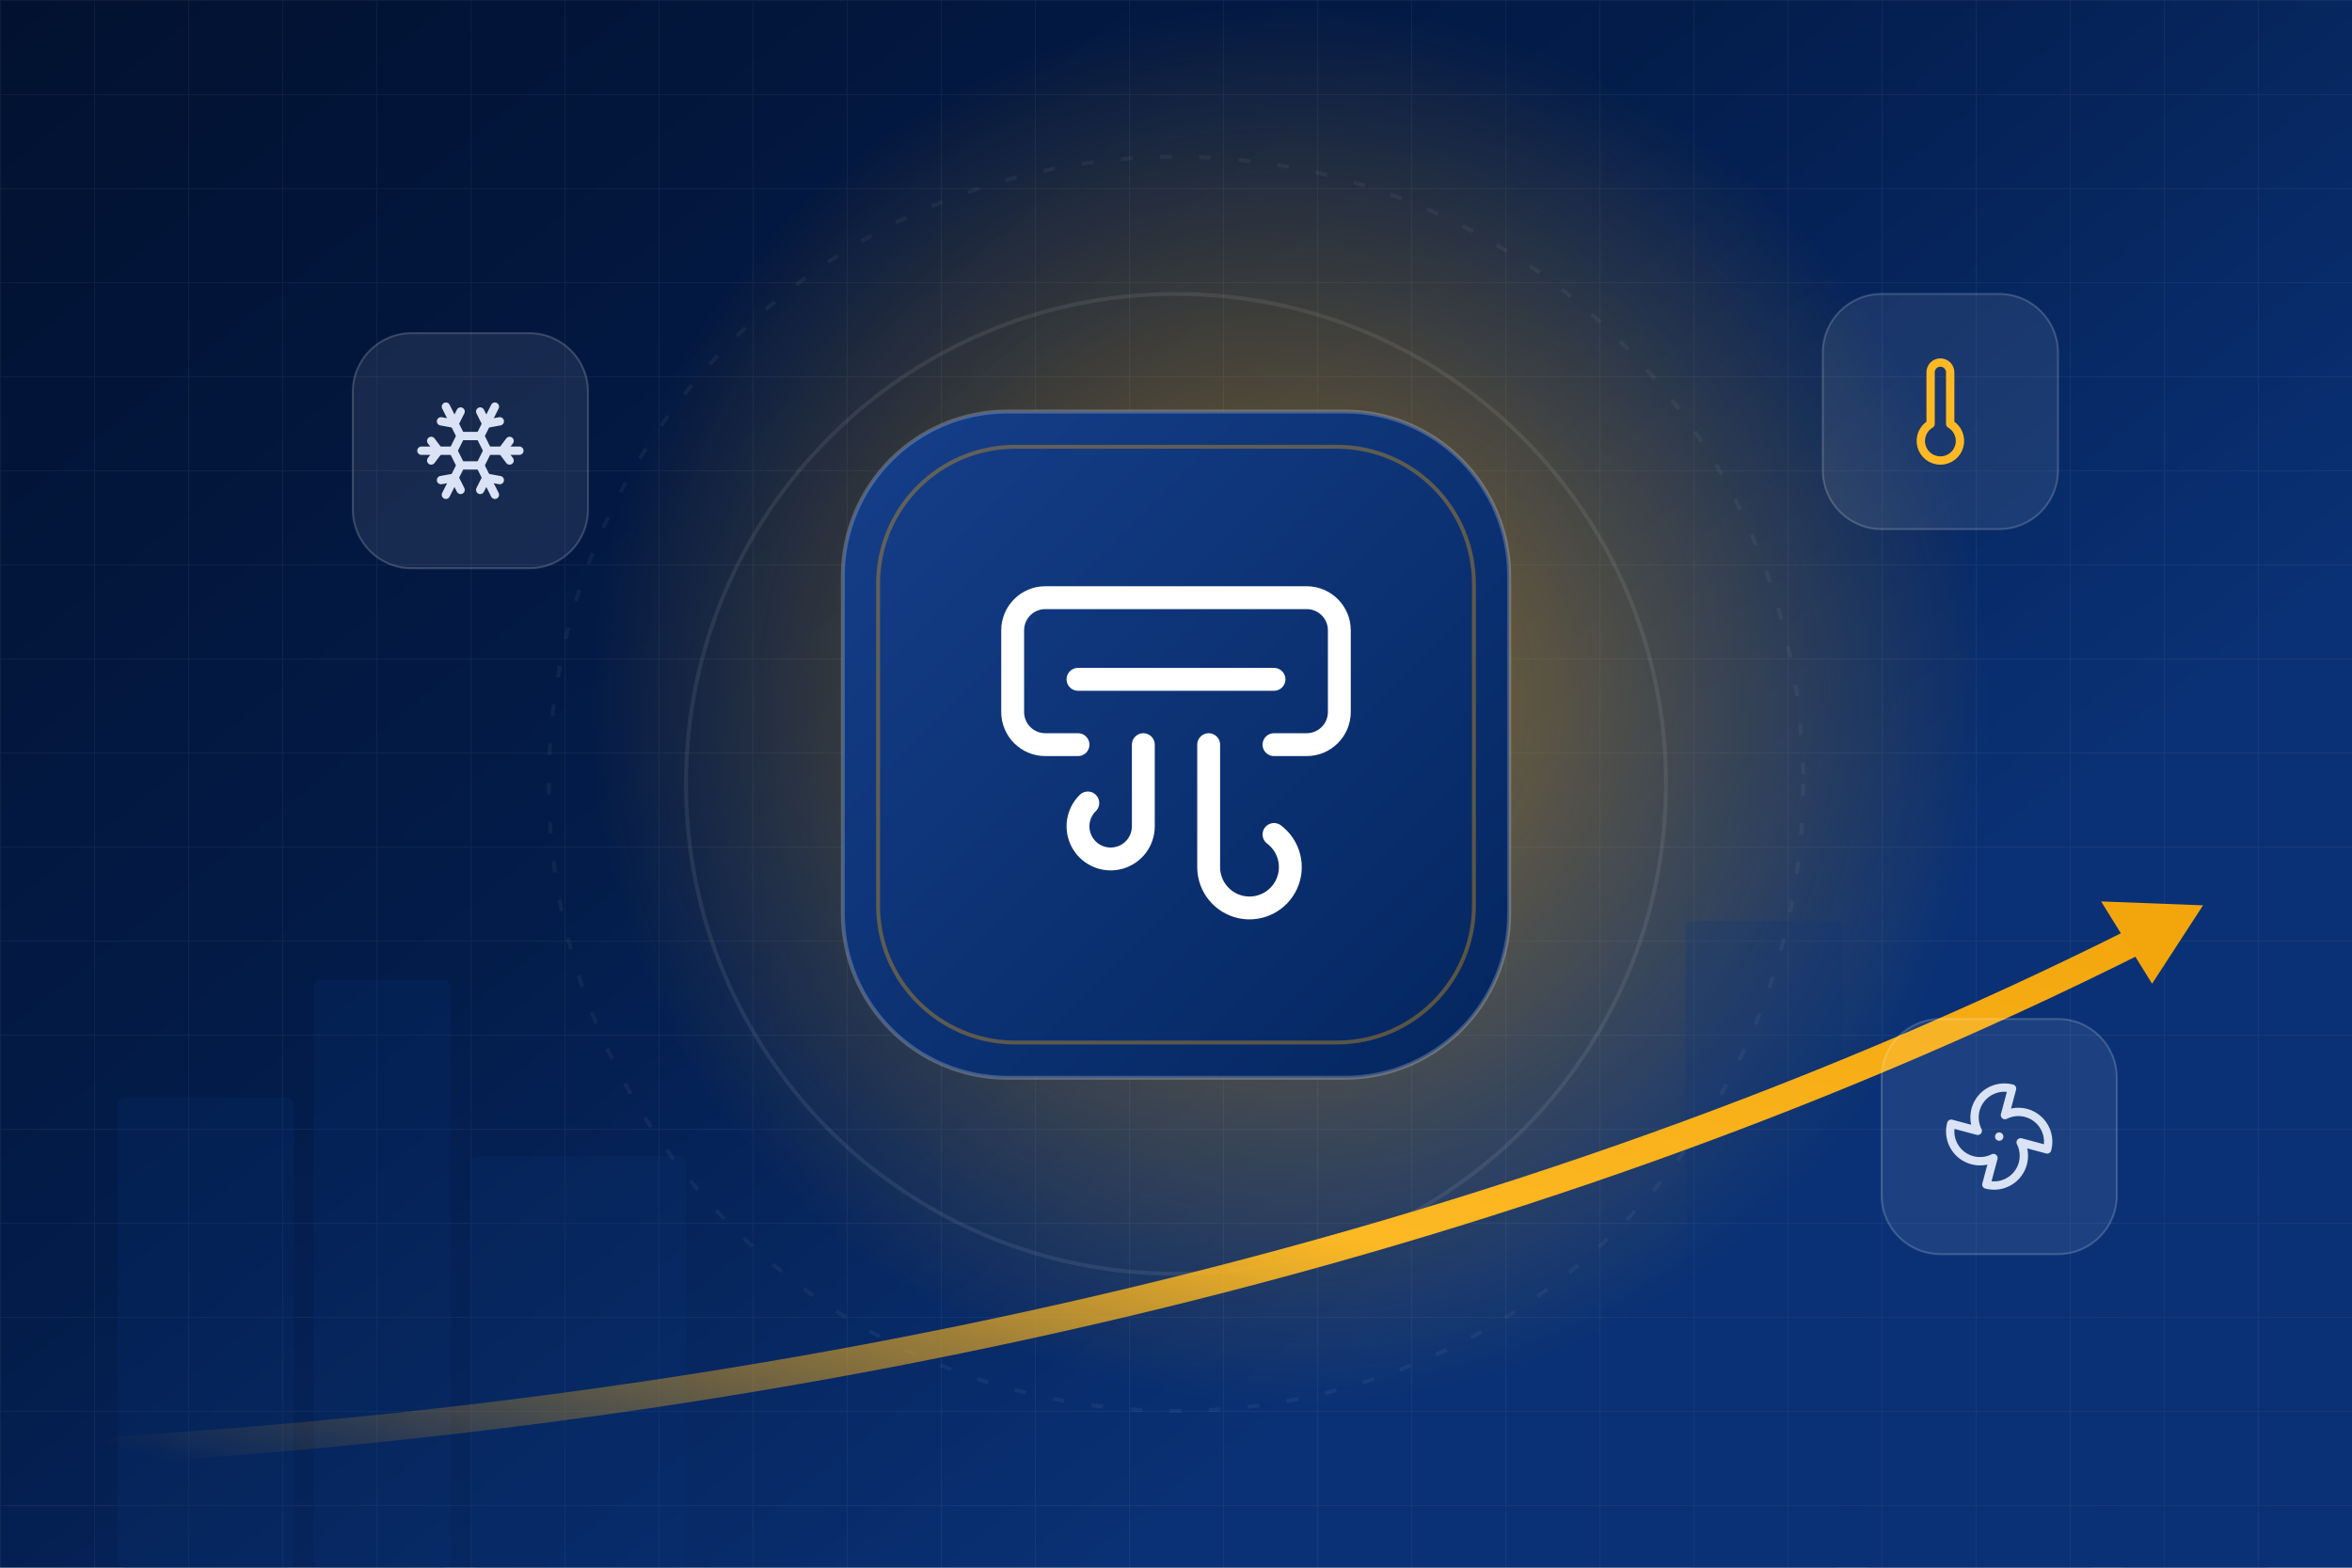
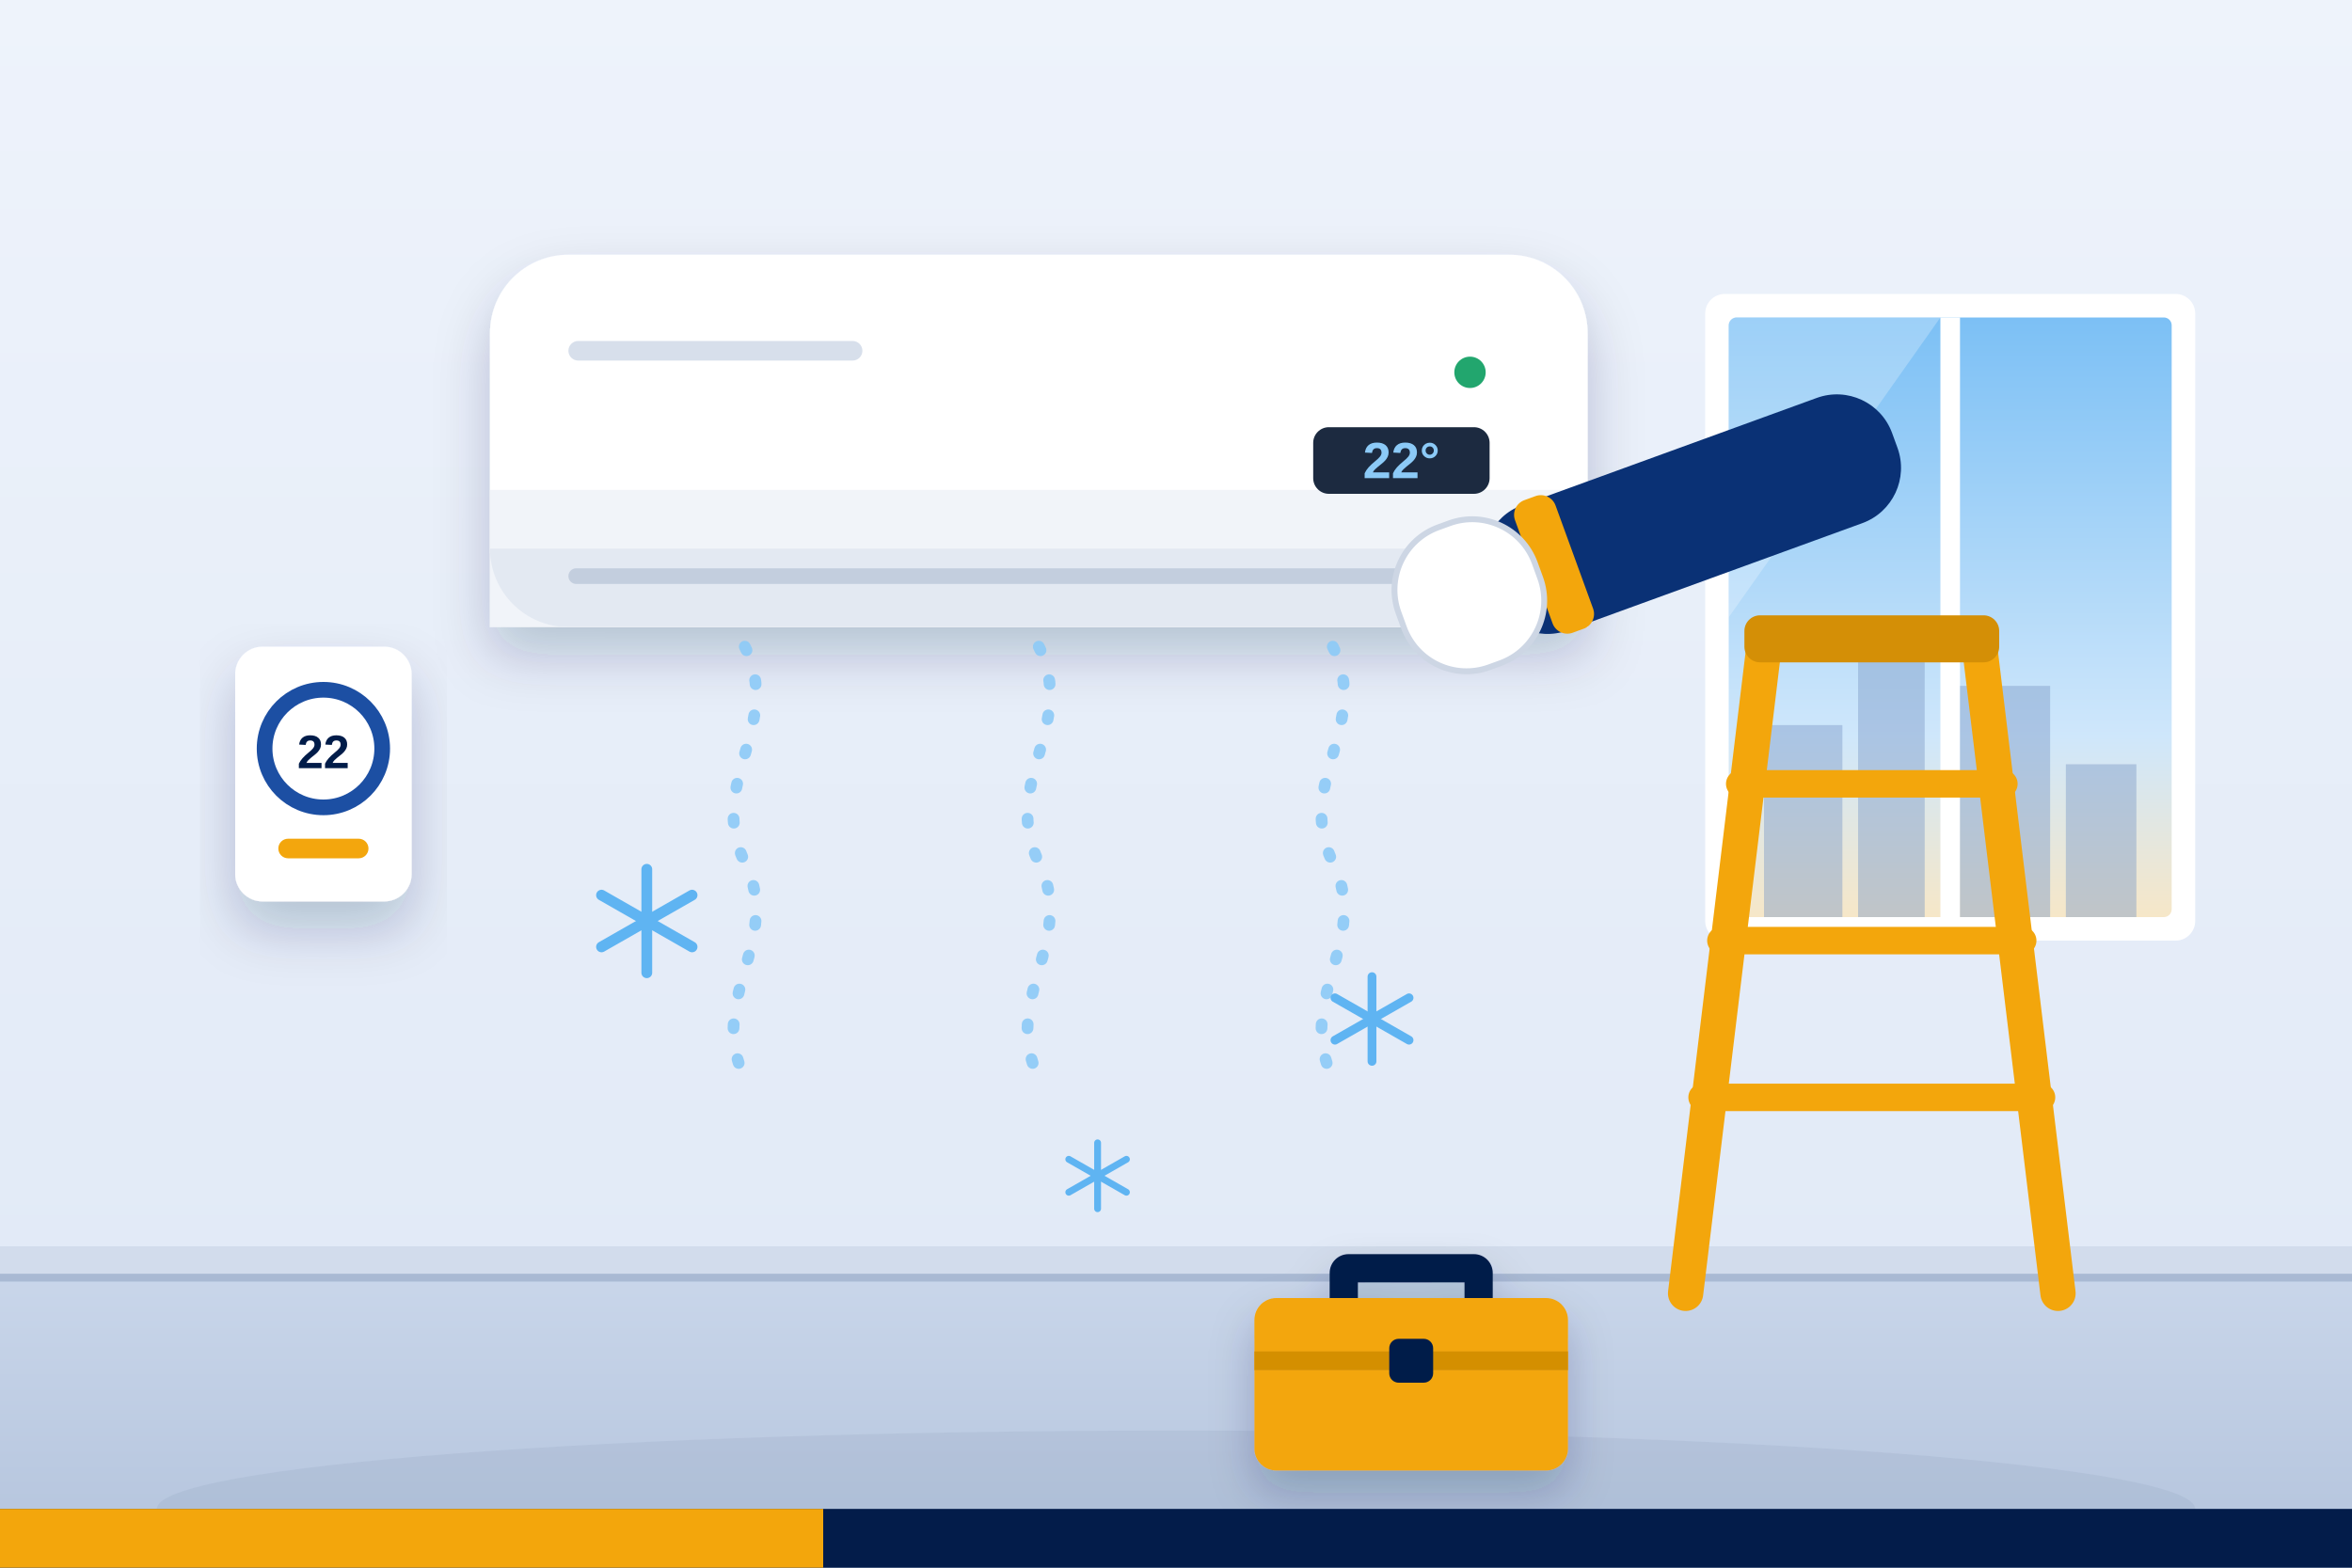
<svg xmlns="http://www.w3.org/2000/svg" viewBox="0 0 1200 800" role="img" aria-label="ac hvac services illustration">
  <defs>
-     <linearGradient id="bg" gradientTransform="rotate(40)">
-       <stop offset="0" stop-color="#02112f" />
-       <stop offset="0.55" stop-color="#031c4a" />
-       <stop offset="1" stop-color="#0a3175" />
+     <linearGradient id="wall" x1="0" y1="0" x2="0" y2="1">
+       <stop offset="0" stop-color="#eef3fb" />
+       <stop offset="1" stop-color="#dfe8f6" />
    </linearGradient>
-     <radialGradient id="glow" cx="0.5" cy="0.5" r="0.5">
-       <stop offset="0" stop-color="#f3a60c" stop-opacity="0.55" />
-       <stop offset="1" stop-color="#f3a60c" stop-opacity="0" />
-     </radialGradient>
-     <linearGradient id="tile" x1="0" y1="0" x2="1" y2="1">
-       <stop offset="0" stop-color="#153f8a" />
-       <stop offset="1" stop-color="#04265f" />
+     <linearGradient id="floor" x1="0" y1="0" x2="0" y2="1">
+       <stop offset="0" stop-color="#c9d6ea" />
+       <stop offset="1" stop-color="#b3c3dc" />
    </linearGradient>
-     <linearGradient id="swoosh" x1="0" y1="1" x2="1" y2="0">
-       <stop offset="0" stop-color="#f3a60c" stop-opacity="0" />
-       <stop offset="0.5" stop-color="#fdb924" />
+     <linearGradient id="night" x1="0" y1="0" x2="0" y2="1">
+       <stop offset="0" stop-color="#0b1b3d" />
+       <stop offset="1" stop-color="#162c58" />
+     </linearGradient>
+     <linearGradient id="sky" x1="0" y1="0" x2="0" y2="1">
+       <stop offset="0" stop-color="#7cc0f5" />
+       <stop offset="0.7" stop-color="#cfe7fb" />
+       <stop offset="1" stop-color="#f6e7c8" />
+     </linearGradient>
+     <linearGradient id="glass" x1="0" y1="0" x2="1" y2="1">
+       <stop offset="0" stop-color="#8fc3ef" />
+       <stop offset="0.5" stop-color="#3f79c4" />
+       <stop offset="1" stop-color="#1d4fa3" />
+     </linearGradient>
+     <linearGradient id="metal" x1="0" y1="0" x2="1" y2="0">
+       <stop offset="0" stop-color="#d6deea" />
+       <stop offset="0.5" stop-color="#f4f7fb" />
+       <stop offset="1" stop-color="#b8c4d6" />
+     </linearGradient>
+     <linearGradient id="goldGrad" x1="0" y1="0" x2="0" y2="1">
+       <stop offset="0" stop-color="#fdcf6a" />
      <stop offset="1" stop-color="#f3a60c" />
    </linearGradient>
-     <pattern id="grid" width="48" height="48" patternUnits="userSpaceOnUse">
-       <path d="M48 0H0V48" fill="none" stroke="#ffffff" stroke-opacity="0.05" />
-     </pattern>
+     <radialGradient id="lamp" cx="0.5" cy="0.5" r="0.5">
+       <stop offset="0" stop-color="#fff3c4" stop-opacity="0.95" />
+       <stop offset="1" stop-color="#fff3c4" stop-opacity="0" />
+     </radialGradient>
+     <filter id="shadow" x="-20%" y="-20%" width="140%" height="160%">
+       <feDropShadow dx="0" dy="14" stdDeviation="14" flood-color="#031c4a" flood-opacity="0.22" />
+     </filter>
  </defs>
-   <rect width="1200" height="800" fill="url(#bg)" />
-   <rect width="1200" height="800" fill="url(#grid)" />
-   <circle cx="658" cy="360" r="360" fill="url(#glow)" />
-   <g opacity="0.22" fill="#0a3175">
-     <rect x="60" y="560" width="90" height="240" rx="4" />
-     <rect x="160" y="500" width="70" height="300" rx="4" />
-     <rect x="240" y="590" width="110" height="210" rx="4" />
-     <rect x="860" y="470" width="80" height="330" rx="4" />
-     <rect x="950" y="540" width="120" height="260" rx="4" />
-     <rect x="1080" y="600" width="80" height="200" rx="4" />
+   <rect width="1200" height="800" fill="url(#wall)" />
+   <rect y="650" width="1200" height="150" fill="url(#floor)" />
+   <rect y="636" width="1200" height="14" fill="#d2dcec" />
+   <rect y="650" width="1200" height="4" fill="#a9b9d3" />
+   <ellipse cx="600" cy="770" rx="520" ry="40" fill="#031c4a" opacity="0.05" />
+   <g transform="translate(870 150)">
+     <rect width="250" height="330" rx="10" fill="#ffffff" />
+     <rect x="12" y="12" width="226" height="306" rx="4" fill="url(#sky)" />
+     <rect x="120" y="12" width="10" height="306" fill="#ffffff" />
+     <g opacity="0.45" fill="#7f9cc8">
+       <rect x="30" y="220" width="40" height="98" />
+       <rect x="78" y="180" width="34" height="138" />
+       <rect x="130" y="200" width="46" height="118" />
+       <rect x="184" y="240" width="36" height="78" />
+     </g>
+     <path d="M12 12 L120 12 L12 165z" fill="#ffffff" opacity="0.25" />
  </g>
-   <circle cx="600" cy="400" r="250" fill="none" stroke="#ffffff" stroke-opacity="0.08" stroke-width="2" />
-   <circle cx="600" cy="400" r="320" fill="none" stroke="#ffffff" stroke-opacity="0.05" stroke-width="2" stroke-dasharray="6 14" />
-   <path d="M60 740 C 380 720, 760 650, 1110 470" fill="none" stroke="url(#swoosh)" stroke-width="14" stroke-linecap="round" />
-   <path d="M1124 462 l-52 -2 l26 42 z" fill="#f3a60c" />
-   <g transform="translate(430 210)">
-     <rect width="340" height="340" rx="84" fill="url(#tile)" stroke="#ffffff" stroke-opacity="0.22" stroke-width="2" />
-     <rect x="18" y="18" width="304" height="304" rx="70" fill="none" stroke="#f3a60c" stroke-opacity="0.35" stroke-width="2" />
-     <g transform="translate(70 70)">
-       <g transform="scale(8.333333)" fill="none" stroke="#ffffff" stroke-width="1.4" stroke-linecap="round" stroke-linejoin="round">
-         <path d="M18 17.5a2.5 2.5 0 1 1-4 2.03V12" />
-         <path d="M6 12H4a2 2 0 0 1-2-2V5a2 2 0 0 1 2-2h16a2 2 0 0 1 2 2v5a2 2 0 0 1-2 2h-2" />
-         <path d="M6 8h12" />
-         <path d="M6.6 15.572A2 2 0 1 0 10 17v-5" />
-       </g>
-     </g>
+   <g transform="translate(250 130)" filter="url(#shadow)">
+     <rect width="560" height="190" rx="40" fill="#ffffff" />
+     <rect x="0" y="120" width="560" height="70" rx="0" fill="#f1f4f9" />
+     <path d="M0 150 h560 v0 a40 40 0 0 1 -40 40 h-480 a40 40 0 0 1 -40 -40z" fill="#e3e9f2" />
+     <rect x="40" y="160" width="480" height="8" rx="4" fill="#c3cede" />
+     <circle cx="500" cy="60" r="8" fill="#22a66e" />
+     <rect x="40" y="44" width="150" height="10" rx="5" fill="#d7dfeb" />
+     <rect x="420" y="88" width="90" height="34" rx="8" fill="#1a2a3f" />
+     <text x="465" y="114" font-family="Arial, sans-serif" font-size="26" font-weight="700" fill="#8ccaf7" text-anchor="middle">22°</text>
  </g>
-   <g transform="translate(180 170)">
-     <rect width="120" height="120" rx="30" fill="#ffffff" fill-opacity="0.08" stroke="#ffffff" stroke-opacity="0.18" />
-     <g transform="translate(30 30)">
-       <g transform="scale(2.5)" fill="none" stroke="#d9e3f5" stroke-width="1.7" stroke-linecap="round" stroke-linejoin="round">
-         <path d="m10 20-1.25-2.5L6 18" />
-         <path d="M10 4 8.75 6.5 6 6" />
-         <path d="m14 20 1.25-2.5L18 18" />
-         <path d="m14 4 1.25 2.5L18 6" />
-         <path d="m17 21-3-6h-4" />
-         <path d="m17 3-3 6 1.5 3" />
-         <path d="M2 12h6.5L10 9" />
-         <path d="m20 10-1.5 2 1.5 2" />
-         <path d="M22 12h-6.5L14 15" />
-         <path d="m4 10 1.5 2L4 14" />
-         <path d="m7 21 3-6-1.5-3" />
-         <path d="m7 3 3 6h4" />
-       </g>
-     </g>
+   <path d="M380 330 c 20 40, -20 70, 0 110 s -20 70, 0 110" fill="none" stroke="#8ccaf7" stroke-width="6" stroke-linecap="round" stroke-dasharray="2 16" opacity="0.9" />
+   <path d="M530 330 c 20 40, -20 70, 0 110 s -20 70, 0 110" fill="none" stroke="#8ccaf7" stroke-width="6" stroke-linecap="round" stroke-dasharray="2 16" opacity="0.9" />
+   <path d="M680 330 c 20 40, -20 70, 0 110 s -20 70, 0 110" fill="none" stroke="#8ccaf7" stroke-width="6" stroke-linecap="round" stroke-dasharray="2 16" opacity="0.9" />
+   <g transform="translate(330 470) scale(1.1)" stroke="#5fb4f2" stroke-width="5" stroke-linecap="round">
+     <line x1="0" y1="-24" x2="0" y2="24" />
+     <line x1="-21" y1="-12" x2="21" y2="12" />
+     <line x1="-21" y1="12" x2="21" y2="-12" />
  </g>
-   <g transform="translate(930 150)">
-     <rect width="120" height="120" rx="30" fill="#ffffff" fill-opacity="0.08" stroke="#ffffff" stroke-opacity="0.18" />
-     <g transform="translate(30 30)">
-       <g transform="scale(2.5)" fill="none" stroke="#fdb924" stroke-width="1.7" stroke-linecap="round" stroke-linejoin="round">
-         <path d="M14 4v10.54a4 4 0 1 1-4 0V4a2 2 0 0 1 4 0Z" />
-       </g>
-     </g>
+   <g transform="translate(700 520) scale(0.9)" stroke="#5fb4f2" stroke-width="5" stroke-linecap="round">
+     <line x1="0" y1="-24" x2="0" y2="24" />
+     <line x1="-21" y1="-12" x2="21" y2="12" />
+     <line x1="-21" y1="12" x2="21" y2="-12" />
  </g>
-   <g transform="translate(960 520)">
-     <rect width="120" height="120" rx="30" fill="#ffffff" fill-opacity="0.08" stroke="#ffffff" stroke-opacity="0.18" />
-     <g transform="translate(30 30)">
-       <g transform="scale(2.5)" fill="none" stroke="#d9e3f5" stroke-width="1.7" stroke-linecap="round" stroke-linejoin="round">
-         <path d="M10.827 16.379a6.082 6.082 0 0 1-8.618-7.002l5.412 1.45a6.082 6.082 0 0 1 7.002-8.618l-1.45 5.412a6.082 6.082 0 0 1 8.618 7.002l-5.412-1.45a6.082 6.082 0 0 1-7.002 8.618l1.45-5.412Z" />
-         <path d="M12 12v.01" />
-       </g>
-     </g>
+   <g transform="translate(560 600) scale(0.7)" stroke="#5fb4f2" stroke-width="5" stroke-linecap="round">
+     <line x1="0" y1="-24" x2="0" y2="24" />
+     <line x1="-21" y1="-12" x2="21" y2="12" />
+     <line x1="-21" y1="12" x2="21" y2="-12" />
  </g>
+   <g transform="translate(120 330)" filter="url(#shadow)">
+     <rect width="90" height="130" rx="14" fill="#ffffff" />
+     <circle cx="45" cy="52" r="30" fill="none" stroke="#1d4fa3" stroke-width="8" />
+     <text x="45" y="62" font-family="Arial, sans-serif" font-size="24" font-weight="700" fill="#031c4a" text-anchor="middle">22</text>
+     <rect x="22" y="98" width="46" height="10" rx="5" fill="#f3a60c" />
+   </g>
+   <g transform="translate(860 330)">
+     <path d="M40 0 L0 330 M150 0 L190 330" stroke="#f3a60c" stroke-width="18" stroke-linecap="round" />
+     <line x1="27.6" y1="70" x2="162.4" y2="70" stroke="#f3a60c" stroke-width="14" stroke-linecap="round" />
+     <line x1="18" y1="150" x2="172" y2="150" stroke="#f3a60c" stroke-width="14" stroke-linecap="round" />
+     <line x1="8.4" y1="230" x2="181.6" y2="230" stroke="#f3a60c" stroke-width="14" stroke-linecap="round" />
+     <rect x="30" y="-16" width="130" height="24" rx="8" fill="#d48f06" />
+   </g>
+   <g transform="translate(760 300) rotate(160)">
+     <rect x="-220" y="-34" width="220" height="68" rx="30" fill="#0a3175" />
+     <rect x="-46" y="-36" width="22" height="72" rx="8" fill="#f3a60c" />
+     <rect x="-26" y="-38" width="74" height="76" rx="34" fill="#ffffff" stroke="#cdd6e4" stroke-width="3" />
+   </g>
+   <g transform="translate(640 640) scale(0.8)" filter="url(#shadow)">
+     <path d="M60 0 h80 a12 12 0 0 1 12 12 v18 h-18 v-12 h-68 v12 h-18 v-18 a12 12 0 0 1 12 -12z" fill="#031c4a" />
+     <rect x="0" y="28" width="200" height="110" rx="14" fill="#f3a60c" />
+     <rect x="0" y="62" width="200" height="12" fill="#d48f06" />
+     <rect x="86" y="54" width="28" height="28" rx="6" fill="#031c4a" />
+   </g>
+   <rect y="770" width="1200" height="30" fill="#031c4a" />
+   <rect y="770" width="420" height="30" fill="#f3a60c" />
</svg>
